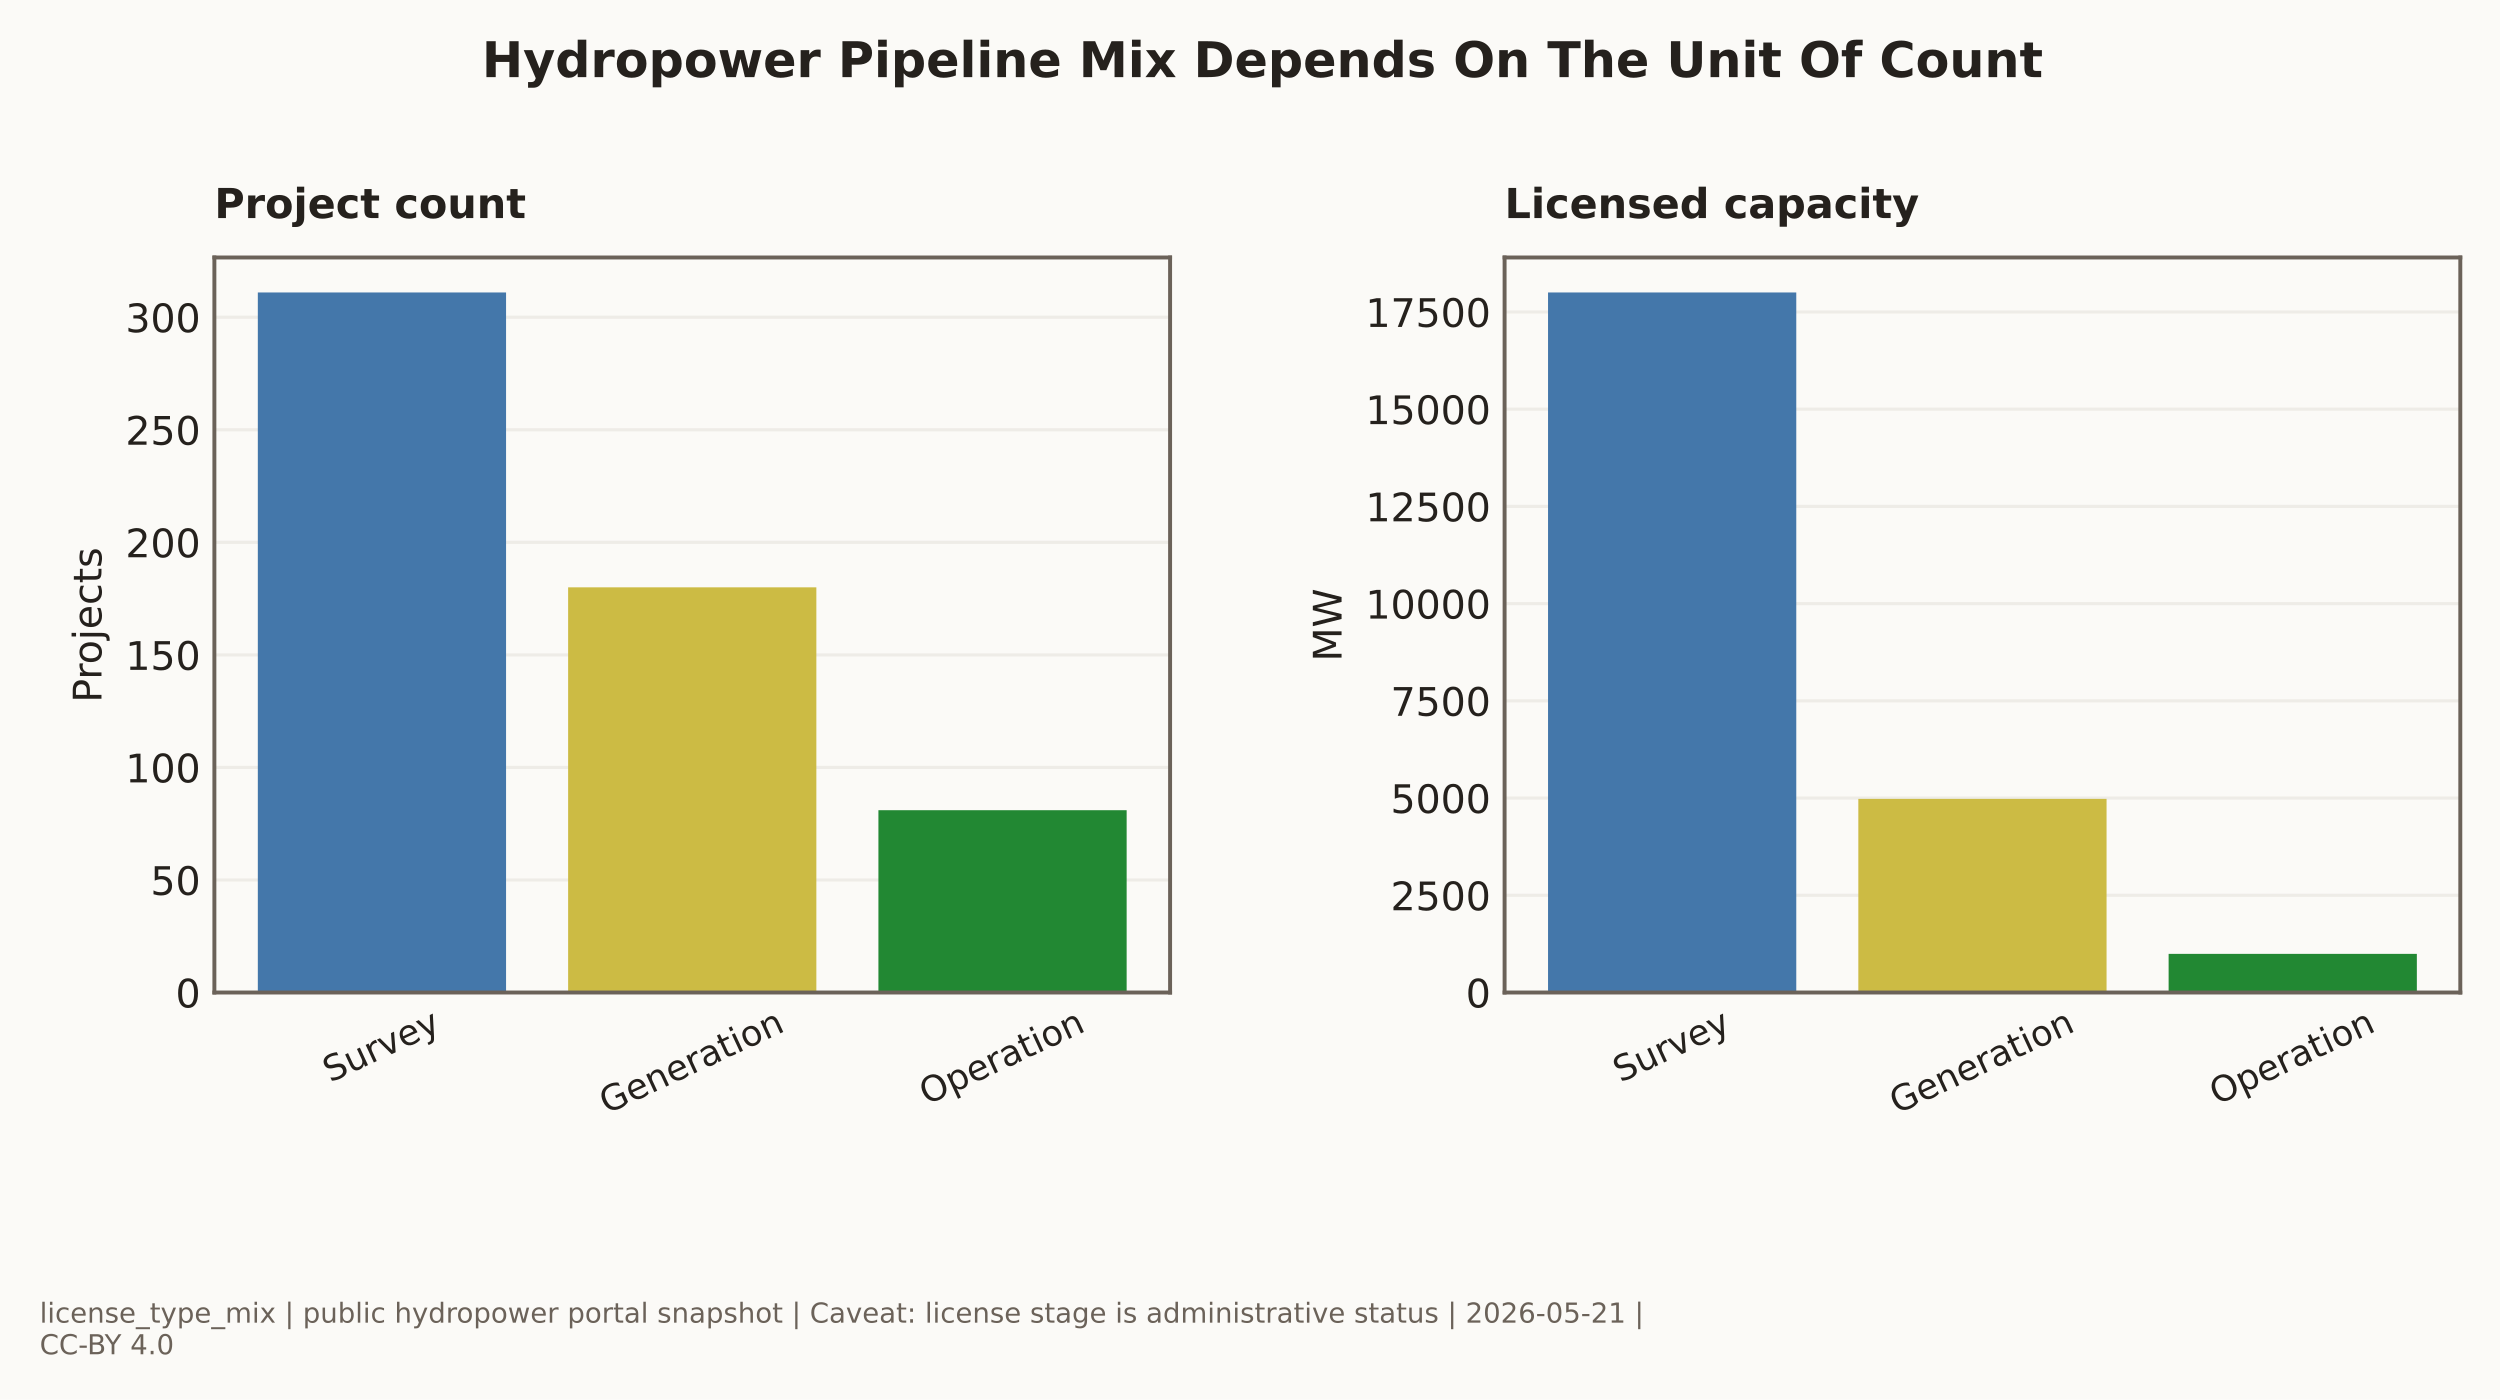
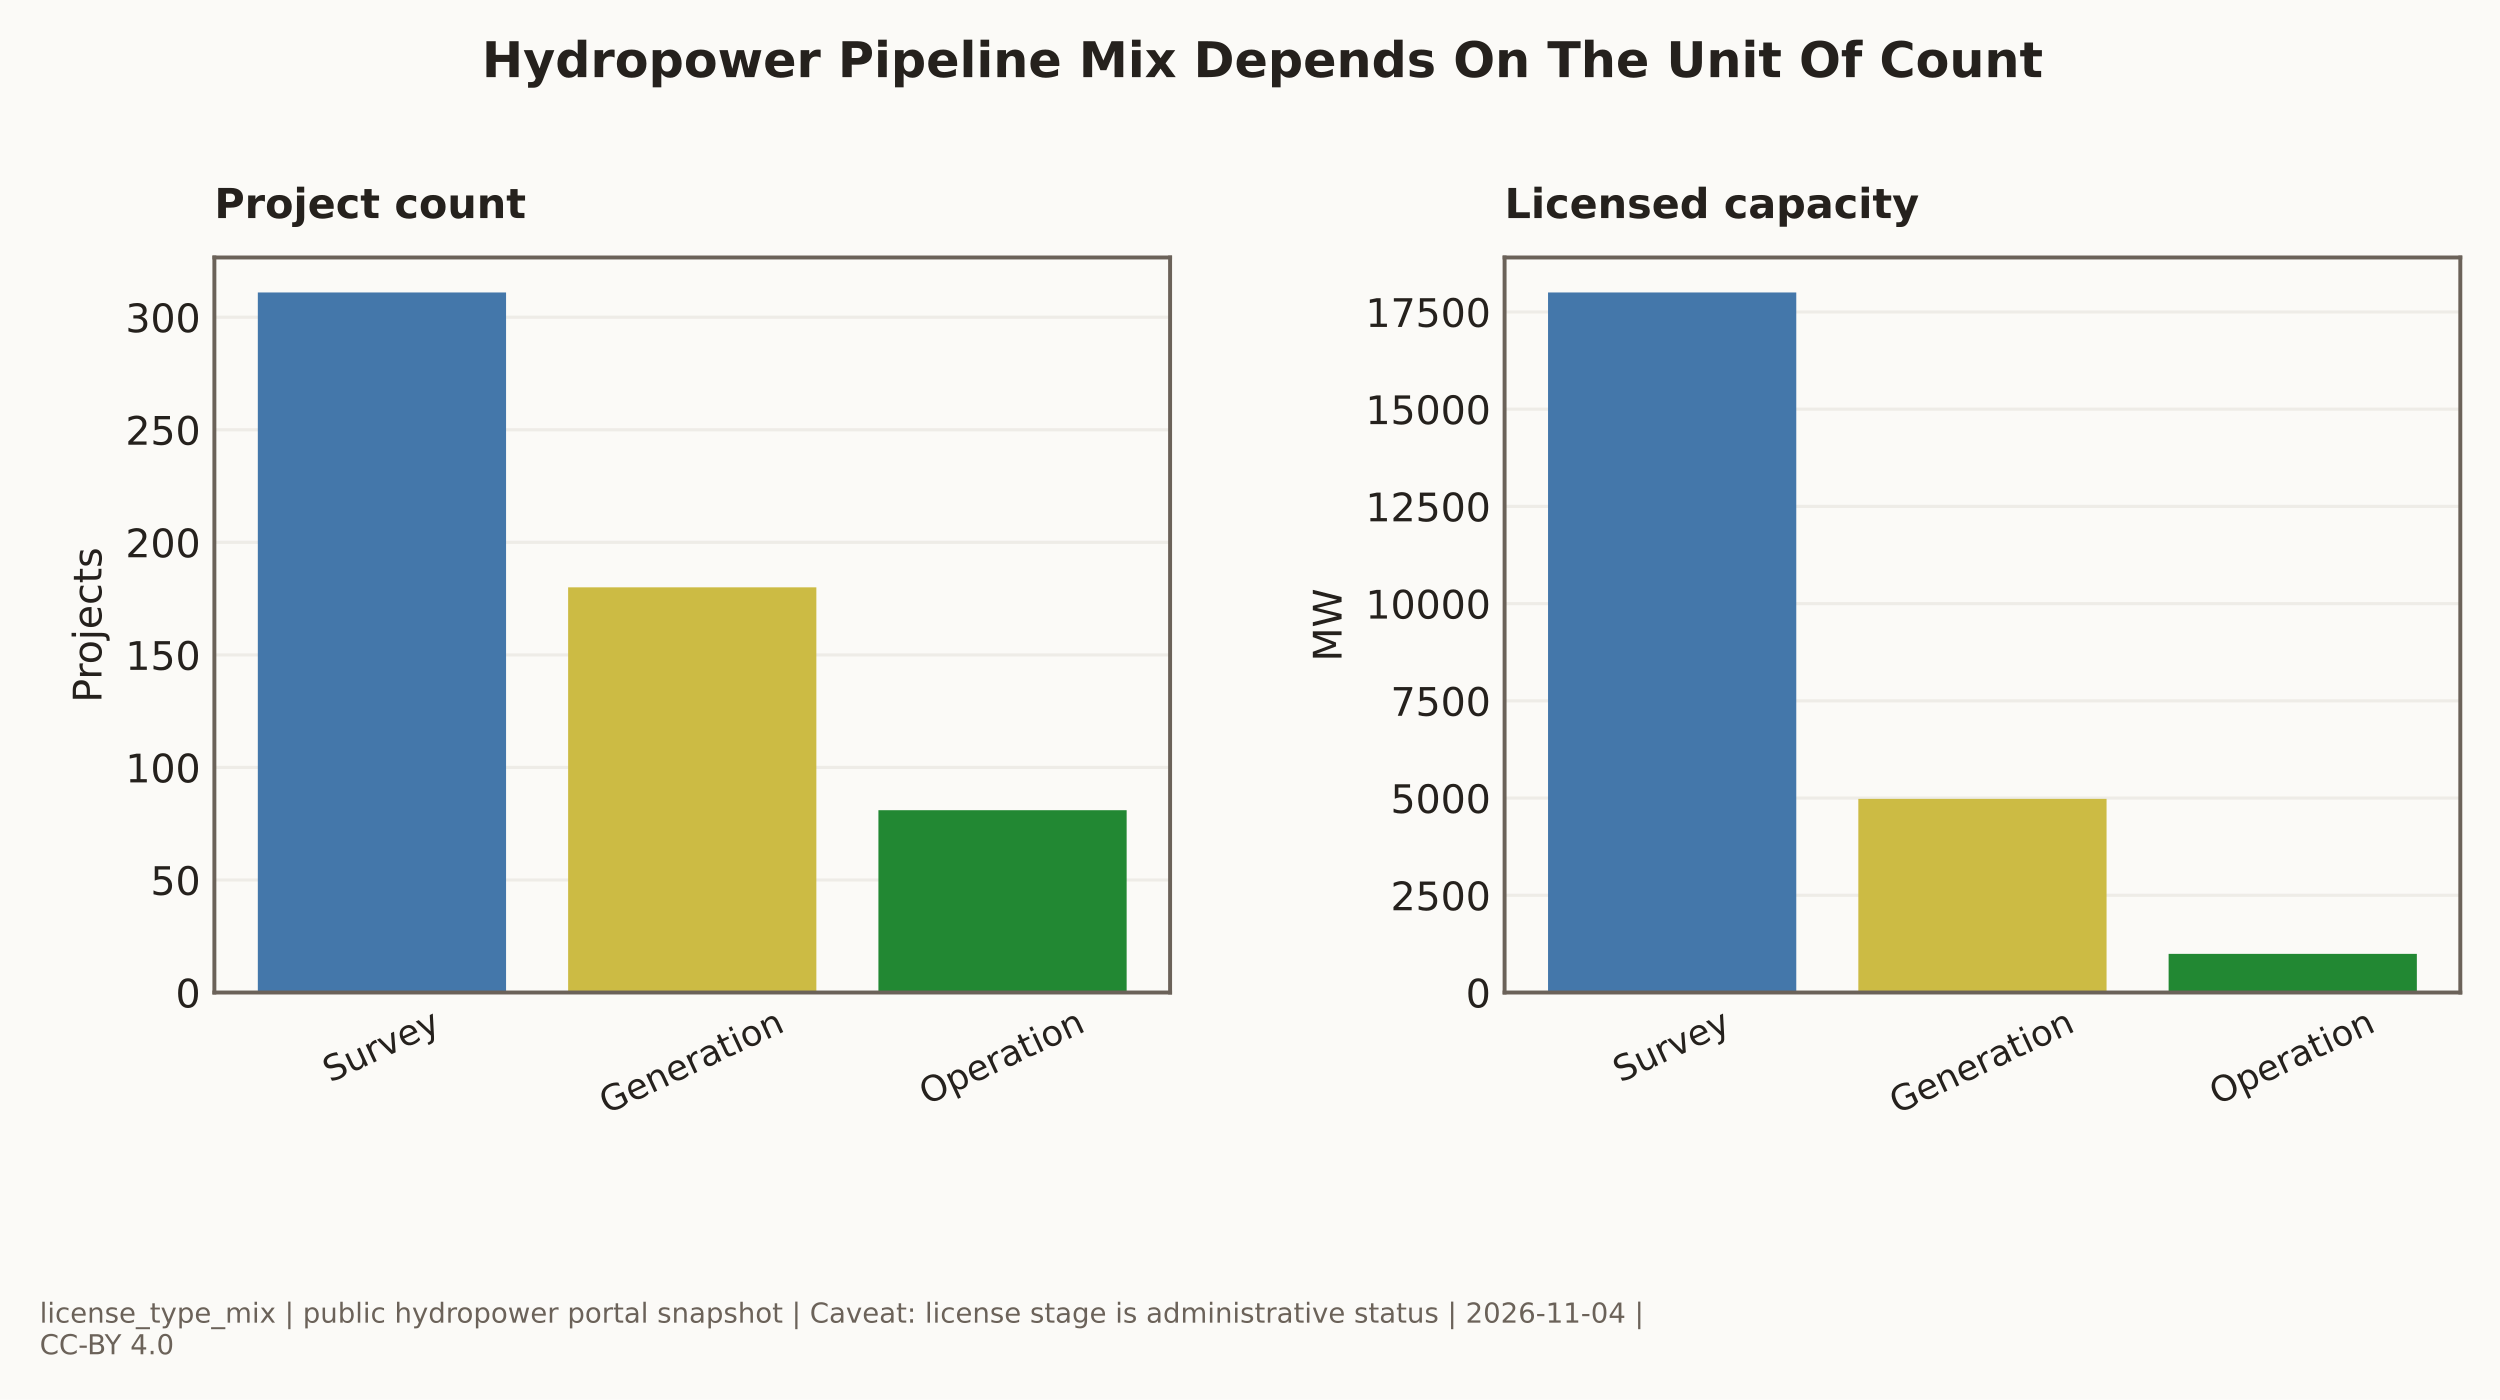
<svg xmlns="http://www.w3.org/2000/svg" width="634.752pt" height="355.392pt" viewBox="0 0 634.752 355.392" version="1.1">
  <defs>
    <style type="text/css">*{stroke-linejoin: round; stroke-linecap: butt}</style>
  </defs>
  <g id="figure_1">
    <g id="patch_1">
      <path d="M 0 355.392 L 634.752 355.392 L 634.752 0 L 0 0 z " style="fill: #fbfaf7" />
    </g>
    <g id="axes_1">
      <g id="patch_2">
        <path d="M 54.432 252 L 297.087 252 L 297.087 65.376 L 54.432 65.376 z " style="fill: #fbfaf7" />
      </g>
      <g id="matplotlib.axis_1">
        <g id="xtick_1">
          <g id="line2d_1" />
          <g id="text_1">
            <text style="font-size: 9px; font-family: 'DejaVu Sans', 'Arial', 'Helvetica', 'Liberation Sans', sans-serif; fill: #25211d" transform="translate(83.83733 274.9295) rotate(-25)">Survey</text>
          </g>
        </g>
        <g id="xtick_2">
          <g id="line2d_2" />
          <g id="text_2">
            <text style="font-size: 9px; font-family: 'DejaVu Sans', 'Arial', 'Helvetica', 'Liberation Sans', sans-serif; fill: #25211d" transform="translate(154.0576 282.9164) rotate(-25)">Generation</text>
          </g>
        </g>
        <g id="xtick_3">
          <g id="line2d_3" />
          <g id="text_3">
            <text style="font-size: 9px; font-family: 'DejaVu Sans', 'Arial', 'Helvetica', 'Liberation Sans', sans-serif; fill: #25211d" transform="translate(235.2964 280.6271) rotate(-25)">Operation</text>
          </g>
        </g>
      </g>
      <g id="matplotlib.axis_2">
        <g id="ytick_1">
          <g id="line2d_4">
-             <path d="M 54.432 252 L 297.087 252 " clip-path="url(#pc475ce5db0)" style="fill: none; stroke: #d8d2ca; stroke-opacity: 0.35; stroke-width: 0.8; stroke-linecap: round" />
+             <path d="M 54.432 252 L 297.087 252 " clip-path="url(#p2202356568)" style="fill: none; stroke: #d8d2ca; stroke-opacity: 0.35; stroke-width: 0.8; stroke-linecap: round" />
          </g>
          <g id="line2d_5" />
          <g id="text_4">
            <text style="font-size: 10px; font-family: 'DejaVu Sans', 'Arial', 'Helvetica', 'Liberation Sans', sans-serif; text-anchor: end; fill: #25211d" x="50.932" y="255.799" transform="rotate(-0 50.932 255.7992)">0</text>
          </g>
        </g>
        <g id="ytick_2">
          <g id="line2d_6">
-             <path d="M 54.432 223.425 L 297.087 223.425 " clip-path="url(#pc475ce5db0)" style="fill: none; stroke: #d8d2ca; stroke-opacity: 0.35; stroke-width: 0.8; stroke-linecap: round" />
+             <path d="M 54.432 223.425 L 297.087 223.425 " clip-path="url(#p2202356568)" style="fill: none; stroke: #d8d2ca; stroke-opacity: 0.35; stroke-width: 0.8; stroke-linecap: round" />
          </g>
          <g id="line2d_7" />
          <g id="text_5">
            <text style="font-size: 10px; font-family: 'DejaVu Sans', 'Arial', 'Helvetica', 'Liberation Sans', sans-serif; text-anchor: end; fill: #25211d" x="50.932" y="227.224" transform="rotate(-0 50.932 227.2241)">50</text>
          </g>
        </g>
        <g id="ytick_3">
          <g id="line2d_8">
-             <path d="M 54.432 194.85 L 297.087 194.85 " clip-path="url(#pc475ce5db0)" style="fill: none; stroke: #d8d2ca; stroke-opacity: 0.35; stroke-width: 0.8; stroke-linecap: round" />
+             <path d="M 54.432 194.85 L 297.087 194.85 " clip-path="url(#p2202356568)" style="fill: none; stroke: #d8d2ca; stroke-opacity: 0.35; stroke-width: 0.8; stroke-linecap: round" />
          </g>
          <g id="line2d_9" />
          <g id="text_6">
            <text style="font-size: 10px; font-family: 'DejaVu Sans', 'Arial', 'Helvetica', 'Liberation Sans', sans-serif; text-anchor: end; fill: #25211d" x="50.932" y="198.649" transform="rotate(-0 50.932 198.649)">100</text>
          </g>
        </g>
        <g id="ytick_4">
          <g id="line2d_10">
-             <path d="M 54.432 166.275 L 297.087 166.275 " clip-path="url(#pc475ce5db0)" style="fill: none; stroke: #d8d2ca; stroke-opacity: 0.35; stroke-width: 0.8; stroke-linecap: round" />
+             <path d="M 54.432 166.275 L 297.087 166.275 " clip-path="url(#p2202356568)" style="fill: none; stroke: #d8d2ca; stroke-opacity: 0.35; stroke-width: 0.8; stroke-linecap: round" />
          </g>
          <g id="line2d_11" />
          <g id="text_7">
            <text style="font-size: 10px; font-family: 'DejaVu Sans', 'Arial', 'Helvetica', 'Liberation Sans', sans-serif; text-anchor: end; fill: #25211d" x="50.932" y="170.074" transform="rotate(-0 50.932 170.0739)">150</text>
          </g>
        </g>
        <g id="ytick_5">
          <g id="line2d_12">
-             <path d="M 54.432 137.7 L 297.087 137.7 " clip-path="url(#pc475ce5db0)" style="fill: none; stroke: #d8d2ca; stroke-opacity: 0.35; stroke-width: 0.8; stroke-linecap: round" />
+             <path d="M 54.432 137.7 L 297.087 137.7 " clip-path="url(#p2202356568)" style="fill: none; stroke: #d8d2ca; stroke-opacity: 0.35; stroke-width: 0.8; stroke-linecap: round" />
          </g>
          <g id="line2d_13" />
          <g id="text_8">
            <text style="font-size: 10px; font-family: 'DejaVu Sans', 'Arial', 'Helvetica', 'Liberation Sans', sans-serif; text-anchor: end; fill: #25211d" x="50.932" y="141.499" transform="rotate(-0 50.932 141.4988)">200</text>
          </g>
        </g>
        <g id="ytick_6">
          <g id="line2d_14">
-             <path d="M 54.432 109.124 L 297.087 109.124 " clip-path="url(#pc475ce5db0)" style="fill: none; stroke: #d8d2ca; stroke-opacity: 0.35; stroke-width: 0.8; stroke-linecap: round" />
+             <path d="M 54.432 109.124 L 297.087 109.124 " clip-path="url(#p2202356568)" style="fill: none; stroke: #d8d2ca; stroke-opacity: 0.35; stroke-width: 0.8; stroke-linecap: round" />
          </g>
          <g id="line2d_15" />
          <g id="text_9">
            <text style="font-size: 10px; font-family: 'DejaVu Sans', 'Arial', 'Helvetica', 'Liberation Sans', sans-serif; text-anchor: end; fill: #25211d" x="50.932" y="112.924" transform="rotate(-0 50.932 112.9237)">250</text>
          </g>
        </g>
        <g id="ytick_7">
          <g id="line2d_16">
-             <path d="M 54.432 80.549 L 297.087 80.549 " clip-path="url(#pc475ce5db0)" style="fill: none; stroke: #d8d2ca; stroke-opacity: 0.35; stroke-width: 0.8; stroke-linecap: round" />
+             <path d="M 54.432 80.549 L 297.087 80.549 " clip-path="url(#p2202356568)" style="fill: none; stroke: #d8d2ca; stroke-opacity: 0.35; stroke-width: 0.8; stroke-linecap: round" />
          </g>
          <g id="line2d_17" />
          <g id="text_10">
            <text style="font-size: 10px; font-family: 'DejaVu Sans', 'Arial', 'Helvetica', 'Liberation Sans', sans-serif; text-anchor: end; fill: #25211d" x="50.932" y="84.349" transform="rotate(-0 50.932 84.3486)">300</text>
          </g>
        </g>
        <g id="text_11">
          <text style="font-size: 10px; font-family: 'DejaVu Sans', 'Arial', 'Helvetica', 'Liberation Sans', sans-serif; text-anchor: middle; fill: #25211d" x="25.765" y="158.688" transform="rotate(-90 25.76481 158.688)">Projects</text>
        </g>
      </g>
      <g id="patch_3">
-         <path d="M 65.462 252 L 128.489 252 L 128.489 74.263 L 65.462 74.263 z " clip-path="url(#pc475ce5db0)" style="fill: #4477aa" />
+         <path d="M 65.462 252 L 128.489 252 L 128.489 74.263 L 65.462 74.263 z " clip-path="url(#p2202356568)" style="fill: #4477aa" />
      </g>
      <g id="patch_4">
-         <path d="M 144.246 252 L 207.273 252 L 207.273 149.13 L 144.246 149.13 z " clip-path="url(#pc475ce5db0)" style="fill: #ccbb44" />
+         <path d="M 144.246 252 L 207.273 252 L 207.273 149.13 L 144.246 149.13 z " clip-path="url(#p2202356568)" style="fill: #ccbb44" />
      </g>
      <g id="patch_5">
-         <path d="M 223.03 252 L 286.058 252 L 286.058 205.708 L 223.03 205.708 z " clip-path="url(#pc475ce5db0)" style="fill: #228833" />
+         <path d="M 223.03 252 L 286.058 252 L 286.058 205.708 L 223.03 205.708 z " clip-path="url(#p2202356568)" style="fill: #228833" />
      </g>
      <g id="patch_6">
        <path d="M 54.432 252 L 54.432 65.376 " style="fill: none; stroke: #6b6259; stroke-linejoin: miter; stroke-linecap: square" />
      </g>
      <g id="patch_7">
        <path d="M 297.087 252 L 297.087 65.376 " style="fill: none; stroke: #6b6259; stroke-linejoin: miter; stroke-linecap: square" />
      </g>
      <g id="patch_8">
        <path d="M 54.432 252 L 297.087 252 " style="fill: none; stroke: #6b6259; stroke-linejoin: miter; stroke-linecap: square" />
      </g>
      <g id="patch_9">
        <path d="M 54.432 65.376 L 297.087 65.376 " style="fill: none; stroke: #6b6259; stroke-linejoin: miter; stroke-linecap: square" />
      </g>
      <g id="text_12">
        <text style="font-weight: 700; font-size: 10.5px; font-family: 'DejaVu Sans', 'Arial', 'Helvetica', 'Liberation Sans', sans-serif; text-anchor: start; fill: #25211d" x="54.432" y="55.376" transform="rotate(-0 54.432 55.376)">Project count</text>
      </g>
    </g>
    <g id="axes_2">
      <g id="patch_10">
        <path d="M 382.017 252 L 624.672 252 L 624.672 65.376 L 382.017 65.376 z " style="fill: #fbfaf7" />
      </g>
      <g id="matplotlib.axis_3">
        <g id="xtick_4">
          <g id="line2d_18" />
          <g id="text_13">
            <text style="font-size: 9px; font-family: 'DejaVu Sans', 'Arial', 'Helvetica', 'Liberation Sans', sans-serif; fill: #25211d" transform="translate(411.422 274.9295) rotate(-25)">Survey</text>
          </g>
        </g>
        <g id="xtick_5">
          <g id="line2d_19" />
          <g id="text_14">
            <text style="font-size: 9px; font-family: 'DejaVu Sans', 'Arial', 'Helvetica', 'Liberation Sans', sans-serif; fill: #25211d" transform="translate(481.6422 282.9164) rotate(-25)">Generation</text>
          </g>
        </g>
        <g id="xtick_6">
          <g id="line2d_20" />
          <g id="text_15">
            <text style="font-size: 9px; font-family: 'DejaVu Sans', 'Arial', 'Helvetica', 'Liberation Sans', sans-serif; fill: #25211d" transform="translate(562.8811 280.6271) rotate(-25)">Operation</text>
          </g>
        </g>
      </g>
      <g id="matplotlib.axis_4">
        <g id="ytick_8">
          <g id="line2d_21">
-             <path d="M 382.017 252 L 624.672 252 " clip-path="url(#pbb326e4d7d)" style="fill: none; stroke: #d8d2ca; stroke-opacity: 0.35; stroke-width: 0.8; stroke-linecap: round" />
+             <path d="M 382.017 252 L 624.672 252 " clip-path="url(#p3f434d9bd8)" style="fill: none; stroke: #d8d2ca; stroke-opacity: 0.35; stroke-width: 0.8; stroke-linecap: round" />
          </g>
          <g id="line2d_22" />
          <g id="text_16">
            <text style="font-size: 10px; font-family: 'DejaVu Sans', 'Arial', 'Helvetica', 'Liberation Sans', sans-serif; text-anchor: end; fill: #25211d" x="378.517" y="255.799" transform="rotate(-0 378.5167 255.7992)">0</text>
          </g>
        </g>
        <g id="ytick_9">
          <g id="line2d_23">
-             <path d="M 382.017 227.315 L 624.672 227.315 " clip-path="url(#pbb326e4d7d)" style="fill: none; stroke: #d8d2ca; stroke-opacity: 0.35; stroke-width: 0.8; stroke-linecap: round" />
+             <path d="M 382.017 227.315 L 624.672 227.315 " clip-path="url(#p3f434d9bd8)" style="fill: none; stroke: #d8d2ca; stroke-opacity: 0.35; stroke-width: 0.8; stroke-linecap: round" />
          </g>
          <g id="line2d_24" />
          <g id="text_17">
            <text style="font-size: 10px; font-family: 'DejaVu Sans', 'Arial', 'Helvetica', 'Liberation Sans', sans-serif; text-anchor: end; fill: #25211d" x="378.517" y="231.114" transform="rotate(-0 378.5167 231.114)">2500</text>
          </g>
        </g>
        <g id="ytick_10">
          <g id="line2d_25">
-             <path d="M 382.017 202.63 L 624.672 202.63 " clip-path="url(#pbb326e4d7d)" style="fill: none; stroke: #d8d2ca; stroke-opacity: 0.35; stroke-width: 0.8; stroke-linecap: round" />
+             <path d="M 382.017 202.63 L 624.672 202.63 " clip-path="url(#p3f434d9bd8)" style="fill: none; stroke: #d8d2ca; stroke-opacity: 0.35; stroke-width: 0.8; stroke-linecap: round" />
          </g>
          <g id="line2d_26" />
          <g id="text_18">
            <text style="font-size: 10px; font-family: 'DejaVu Sans', 'Arial', 'Helvetica', 'Liberation Sans', sans-serif; text-anchor: end; fill: #25211d" x="378.517" y="206.429" transform="rotate(-0 378.5167 206.4289)">5000</text>
          </g>
        </g>
        <g id="ytick_11">
          <g id="line2d_27">
-             <path d="M 382.017 177.944 L 624.672 177.944 " clip-path="url(#pbb326e4d7d)" style="fill: none; stroke: #d8d2ca; stroke-opacity: 0.35; stroke-width: 0.8; stroke-linecap: round" />
+             <path d="M 382.017 177.944 L 624.672 177.944 " clip-path="url(#p3f434d9bd8)" style="fill: none; stroke: #d8d2ca; stroke-opacity: 0.35; stroke-width: 0.8; stroke-linecap: round" />
          </g>
          <g id="line2d_28" />
          <g id="text_19">
            <text style="font-size: 10px; font-family: 'DejaVu Sans', 'Arial', 'Helvetica', 'Liberation Sans', sans-serif; text-anchor: end; fill: #25211d" x="378.517" y="181.744" transform="rotate(-0 378.5167 181.7437)">7500</text>
          </g>
        </g>
        <g id="ytick_12">
          <g id="line2d_29">
-             <path d="M 382.017 153.259 L 624.672 153.259 " clip-path="url(#pbb326e4d7d)" style="fill: none; stroke: #d8d2ca; stroke-opacity: 0.35; stroke-width: 0.8; stroke-linecap: round" />
+             <path d="M 382.017 153.259 L 624.672 153.259 " clip-path="url(#p3f434d9bd8)" style="fill: none; stroke: #d8d2ca; stroke-opacity: 0.35; stroke-width: 0.8; stroke-linecap: round" />
          </g>
          <g id="line2d_30" />
          <g id="text_20">
            <text style="font-size: 10px; font-family: 'DejaVu Sans', 'Arial', 'Helvetica', 'Liberation Sans', sans-serif; text-anchor: end; fill: #25211d" x="378.517" y="157.058" transform="rotate(-0 378.5167 157.0585)">10000</text>
          </g>
        </g>
        <g id="ytick_13">
          <g id="line2d_31">
-             <path d="M 382.017 128.574 L 624.672 128.574 " clip-path="url(#pbb326e4d7d)" style="fill: none; stroke: #d8d2ca; stroke-opacity: 0.35; stroke-width: 0.8; stroke-linecap: round" />
+             <path d="M 382.017 128.574 L 624.672 128.574 " clip-path="url(#p3f434d9bd8)" style="fill: none; stroke: #d8d2ca; stroke-opacity: 0.35; stroke-width: 0.8; stroke-linecap: round" />
          </g>
          <g id="line2d_32" />
          <g id="text_21">
            <text style="font-size: 10px; font-family: 'DejaVu Sans', 'Arial', 'Helvetica', 'Liberation Sans', sans-serif; text-anchor: end; fill: #25211d" x="378.517" y="132.373" transform="rotate(-0 378.5167 132.3733)">12500</text>
          </g>
        </g>
        <g id="ytick_14">
          <g id="line2d_33">
-             <path d="M 382.017 103.889 L 624.672 103.889 " clip-path="url(#pbb326e4d7d)" style="fill: none; stroke: #d8d2ca; stroke-opacity: 0.35; stroke-width: 0.8; stroke-linecap: round" />
+             <path d="M 382.017 103.889 L 624.672 103.889 " clip-path="url(#p3f434d9bd8)" style="fill: none; stroke: #d8d2ca; stroke-opacity: 0.35; stroke-width: 0.8; stroke-linecap: round" />
          </g>
          <g id="line2d_34" />
          <g id="text_22">
            <text style="font-size: 10px; font-family: 'DejaVu Sans', 'Arial', 'Helvetica', 'Liberation Sans', sans-serif; text-anchor: end; fill: #25211d" x="378.517" y="107.688" transform="rotate(-0 378.5167 107.6881)">15000</text>
          </g>
        </g>
        <g id="ytick_15">
          <g id="line2d_35">
-             <path d="M 382.017 79.204 L 624.672 79.204 " clip-path="url(#pbb326e4d7d)" style="fill: none; stroke: #d8d2ca; stroke-opacity: 0.35; stroke-width: 0.8; stroke-linecap: round" />
+             <path d="M 382.017 79.204 L 624.672 79.204 " clip-path="url(#p3f434d9bd8)" style="fill: none; stroke: #d8d2ca; stroke-opacity: 0.35; stroke-width: 0.8; stroke-linecap: round" />
          </g>
          <g id="line2d_36" />
          <g id="text_23">
            <text style="font-size: 10px; font-family: 'DejaVu Sans', 'Arial', 'Helvetica', 'Liberation Sans', sans-serif; text-anchor: end; fill: #25211d" x="378.517" y="83.003" transform="rotate(-0 378.5167 83.00295)">17500</text>
          </g>
        </g>
        <g id="text_24">
          <text style="font-size: 10px; font-family: 'DejaVu Sans', 'Arial', 'Helvetica', 'Liberation Sans', sans-serif; text-anchor: middle; fill: #25211d" x="340.624" y="158.688" transform="rotate(-90 340.6245 158.688)">MW</text>
        </g>
      </g>
      <g id="patch_11">
-         <path d="M 393.046 252 L 456.074 252 L 456.074 74.263 L 393.046 74.263 z " clip-path="url(#pbb326e4d7d)" style="fill: #4477aa" />
+         <path d="M 393.046 252 L 456.074 252 L 456.074 74.263 L 393.046 74.263 z " clip-path="url(#p3f434d9bd8)" style="fill: #4477aa" />
      </g>
      <g id="patch_12">
-         <path d="M 471.831 252 L 534.858 252 L 534.858 202.833 L 471.831 202.833 z " clip-path="url(#pbb326e4d7d)" style="fill: #ccbb44" />
+         <path d="M 471.831 252 L 534.858 252 L 534.858 202.833 L 471.831 202.833 z " clip-path="url(#p3f434d9bd8)" style="fill: #ccbb44" />
      </g>
      <g id="patch_13">
-         <path d="M 550.615 252 L 613.642 252 L 613.642 242.191 L 550.615 242.191 z " clip-path="url(#pbb326e4d7d)" style="fill: #228833" />
+         <path d="M 550.615 252 L 613.642 252 L 613.642 242.191 L 550.615 242.191 z " clip-path="url(#p3f434d9bd8)" style="fill: #228833" />
      </g>
      <g id="patch_14">
        <path d="M 382.017 252 L 382.017 65.376 " style="fill: none; stroke: #6b6259; stroke-linejoin: miter; stroke-linecap: square" />
      </g>
      <g id="patch_15">
        <path d="M 624.672 252 L 624.672 65.376 " style="fill: none; stroke: #6b6259; stroke-linejoin: miter; stroke-linecap: square" />
      </g>
      <g id="patch_16">
        <path d="M 382.017 252 L 624.672 252 " style="fill: none; stroke: #6b6259; stroke-linejoin: miter; stroke-linecap: square" />
      </g>
      <g id="patch_17">
        <path d="M 382.017 65.376 L 624.672 65.376 " style="fill: none; stroke: #6b6259; stroke-linejoin: miter; stroke-linecap: square" />
      </g>
      <g id="text_25">
        <text style="font-weight: 700; font-size: 10.5px; font-family: 'DejaVu Sans', 'Arial', 'Helvetica', 'Liberation Sans', sans-serif; text-anchor: start; fill: #25211d" x="382.017" y="55.376" transform="rotate(-0 382.0167 55.376)">Licensed capacity</text>
      </g>
    </g>
    <g id="text_26">
      <text style="font-weight: 700; font-size: 12.5px; font-family: 'DejaVu Sans', 'Arial', 'Helvetica', 'Liberation Sans', sans-serif; text-anchor: middle; fill: #25211d" x="320.544" y="19.578" transform="rotate(-0 320.544 19.57805)">Hydropower Pipeline Mix Depends On The Unit Of Count</text>
    </g>
    <g id="text_27">
-       <text style="font-size: 7px; font-family: 'DejaVu Sans', 'Arial', 'Helvetica', 'Liberation Sans', sans-serif; fill: #6b6259" transform="translate(10.08 335.8231)">license_type_mix | public hydropower portal snapshot | Caveat: license stage is administrative status | 2026-05-21 |</text>
+       <text style="font-size: 7px; font-family: 'DejaVu Sans', 'Arial', 'Helvetica', 'Liberation Sans', sans-serif; fill: #6b6259" transform="translate(10.08 335.8231)">license_type_mix | public hydropower portal snapshot | Caveat: license stage is administrative status | 2026-11-04 |</text>
      <text style="font-size: 7px; font-family: 'DejaVu Sans', 'Arial', 'Helvetica', 'Liberation Sans', sans-serif; fill: #6b6259" transform="translate(10.08 343.8562)">CC-BY 4.0</text>
    </g>
  </g>
  <defs>
-     <clipPath id="pc475ce5db0">
+     <clipPath id="p2202356568">
      <rect x="54.432" y="65.376" width="242.655" height="186.624" />
    </clipPath>
-     <clipPath id="pbb326e4d7d">
+     <clipPath id="p3f434d9bd8">
      <rect x="382.017" y="65.376" width="242.655" height="186.624" />
    </clipPath>
  </defs>
</svg>
